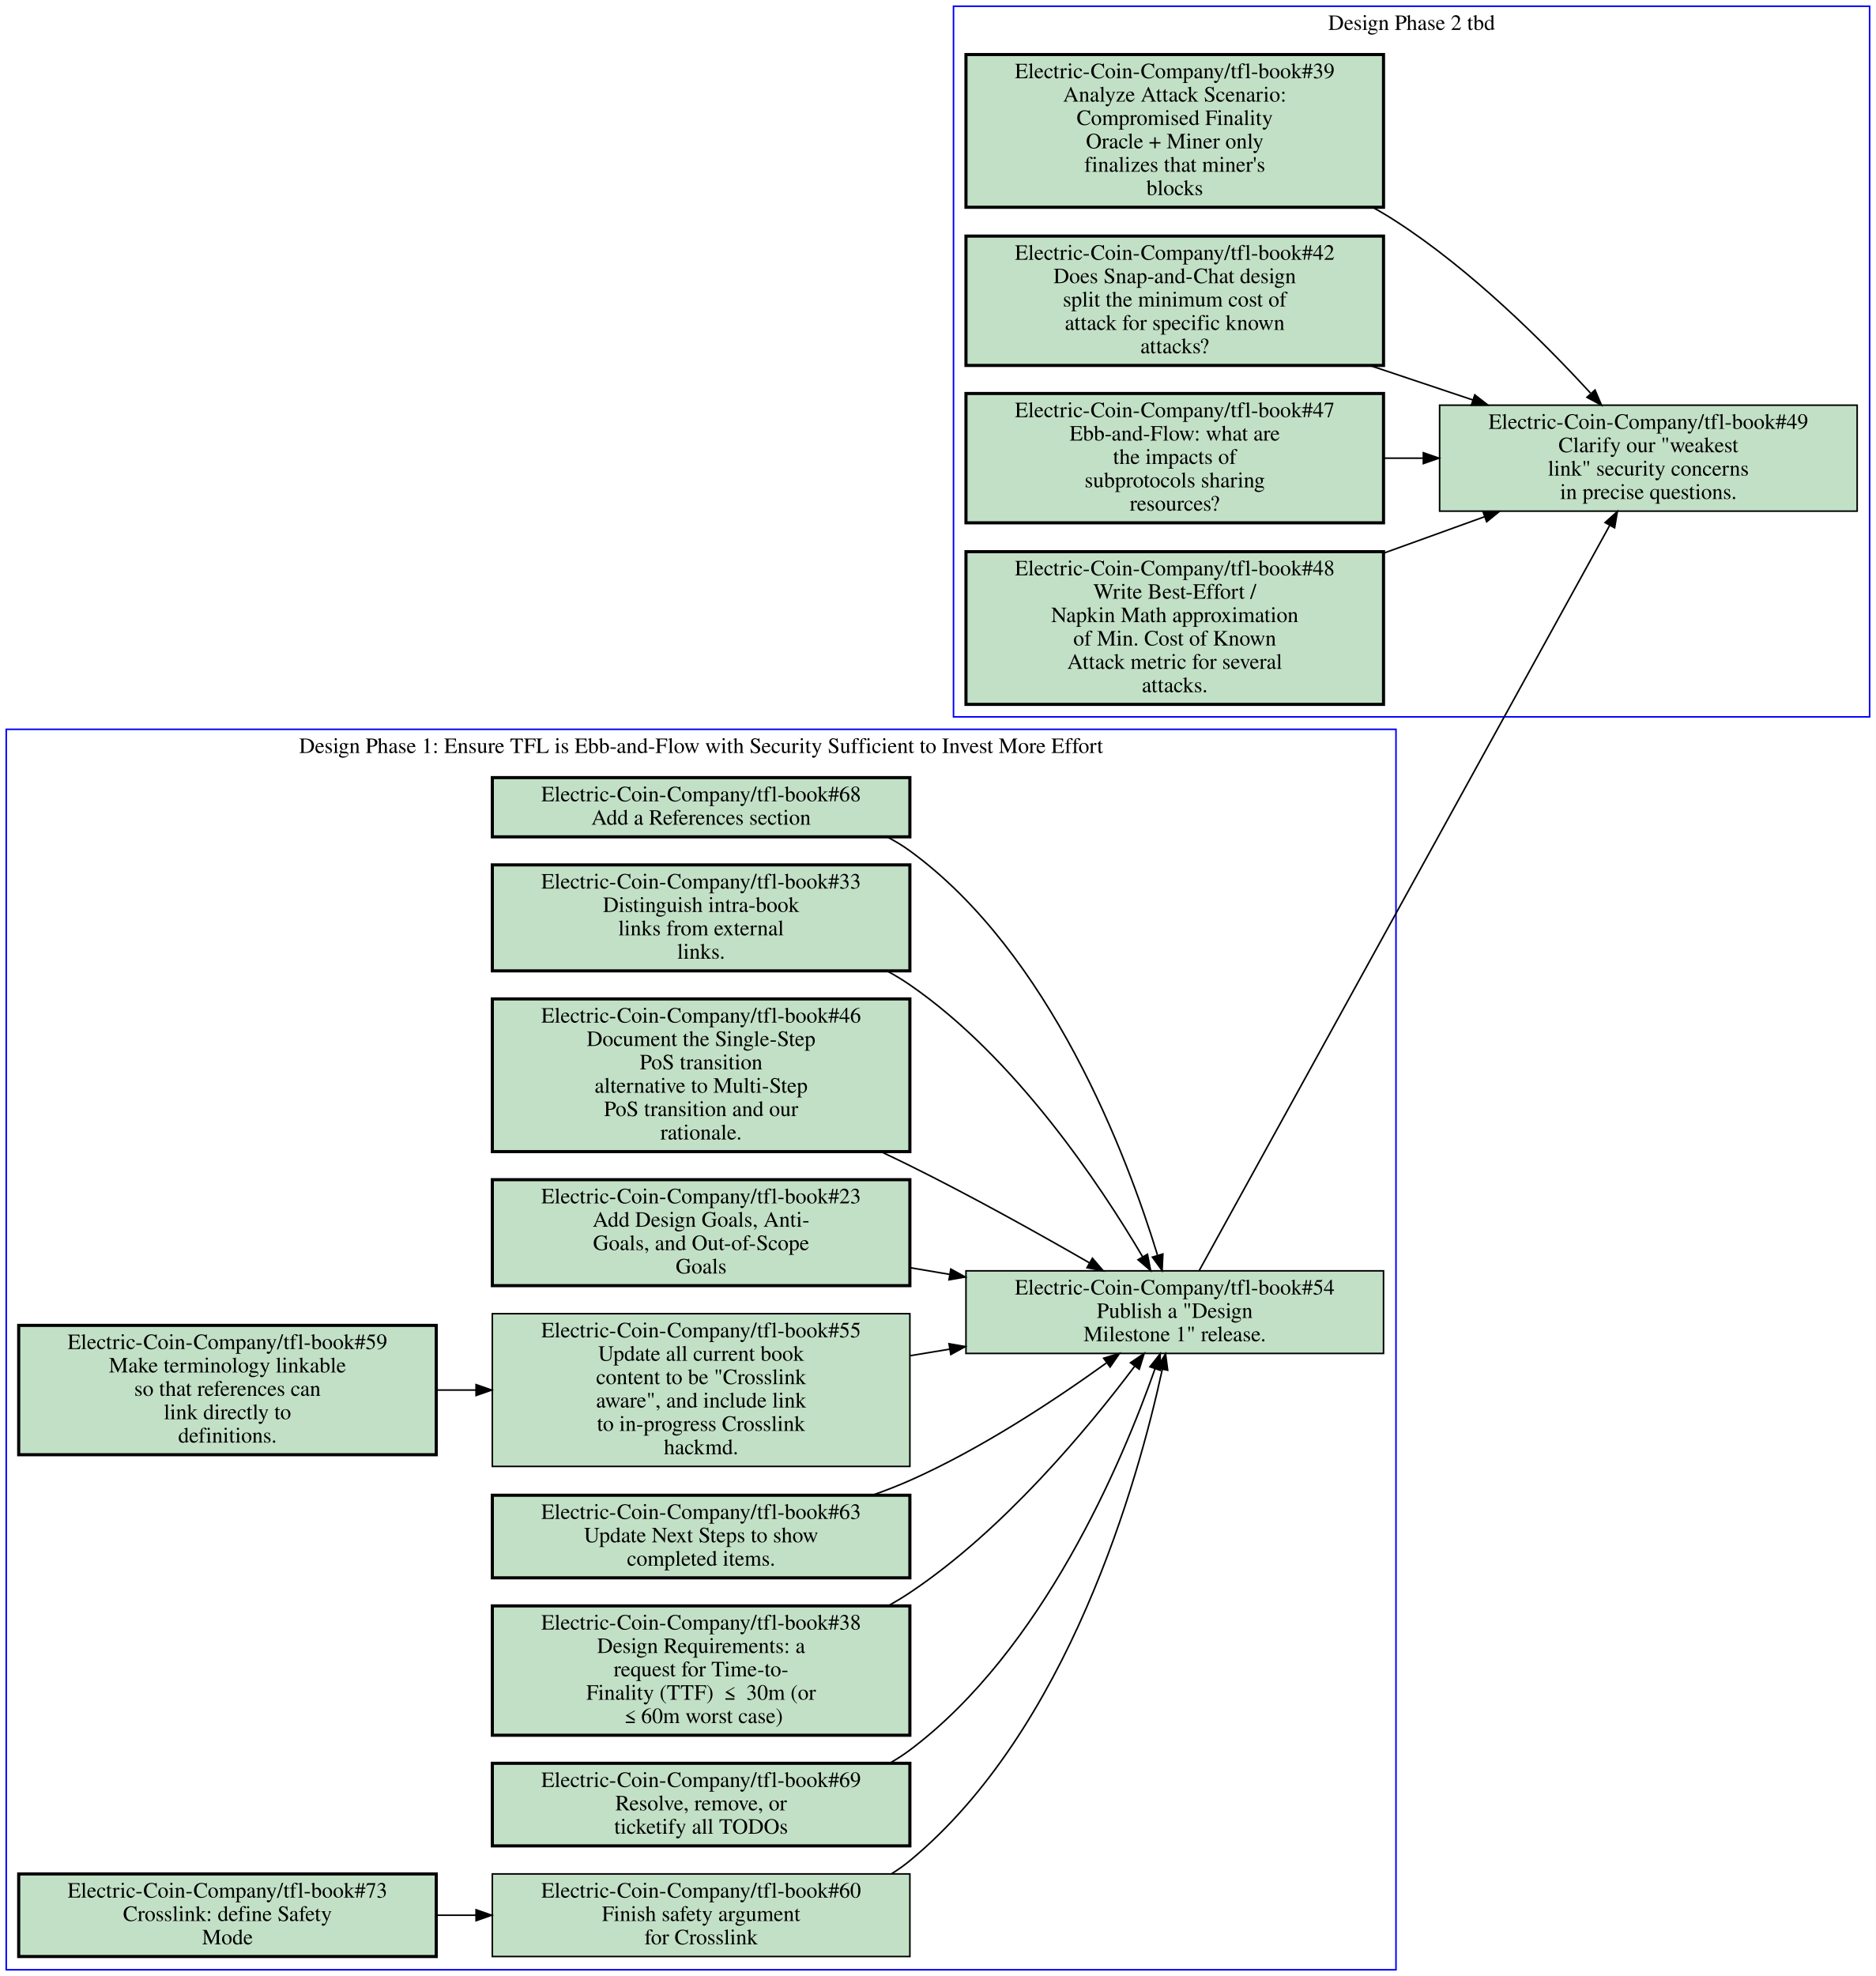
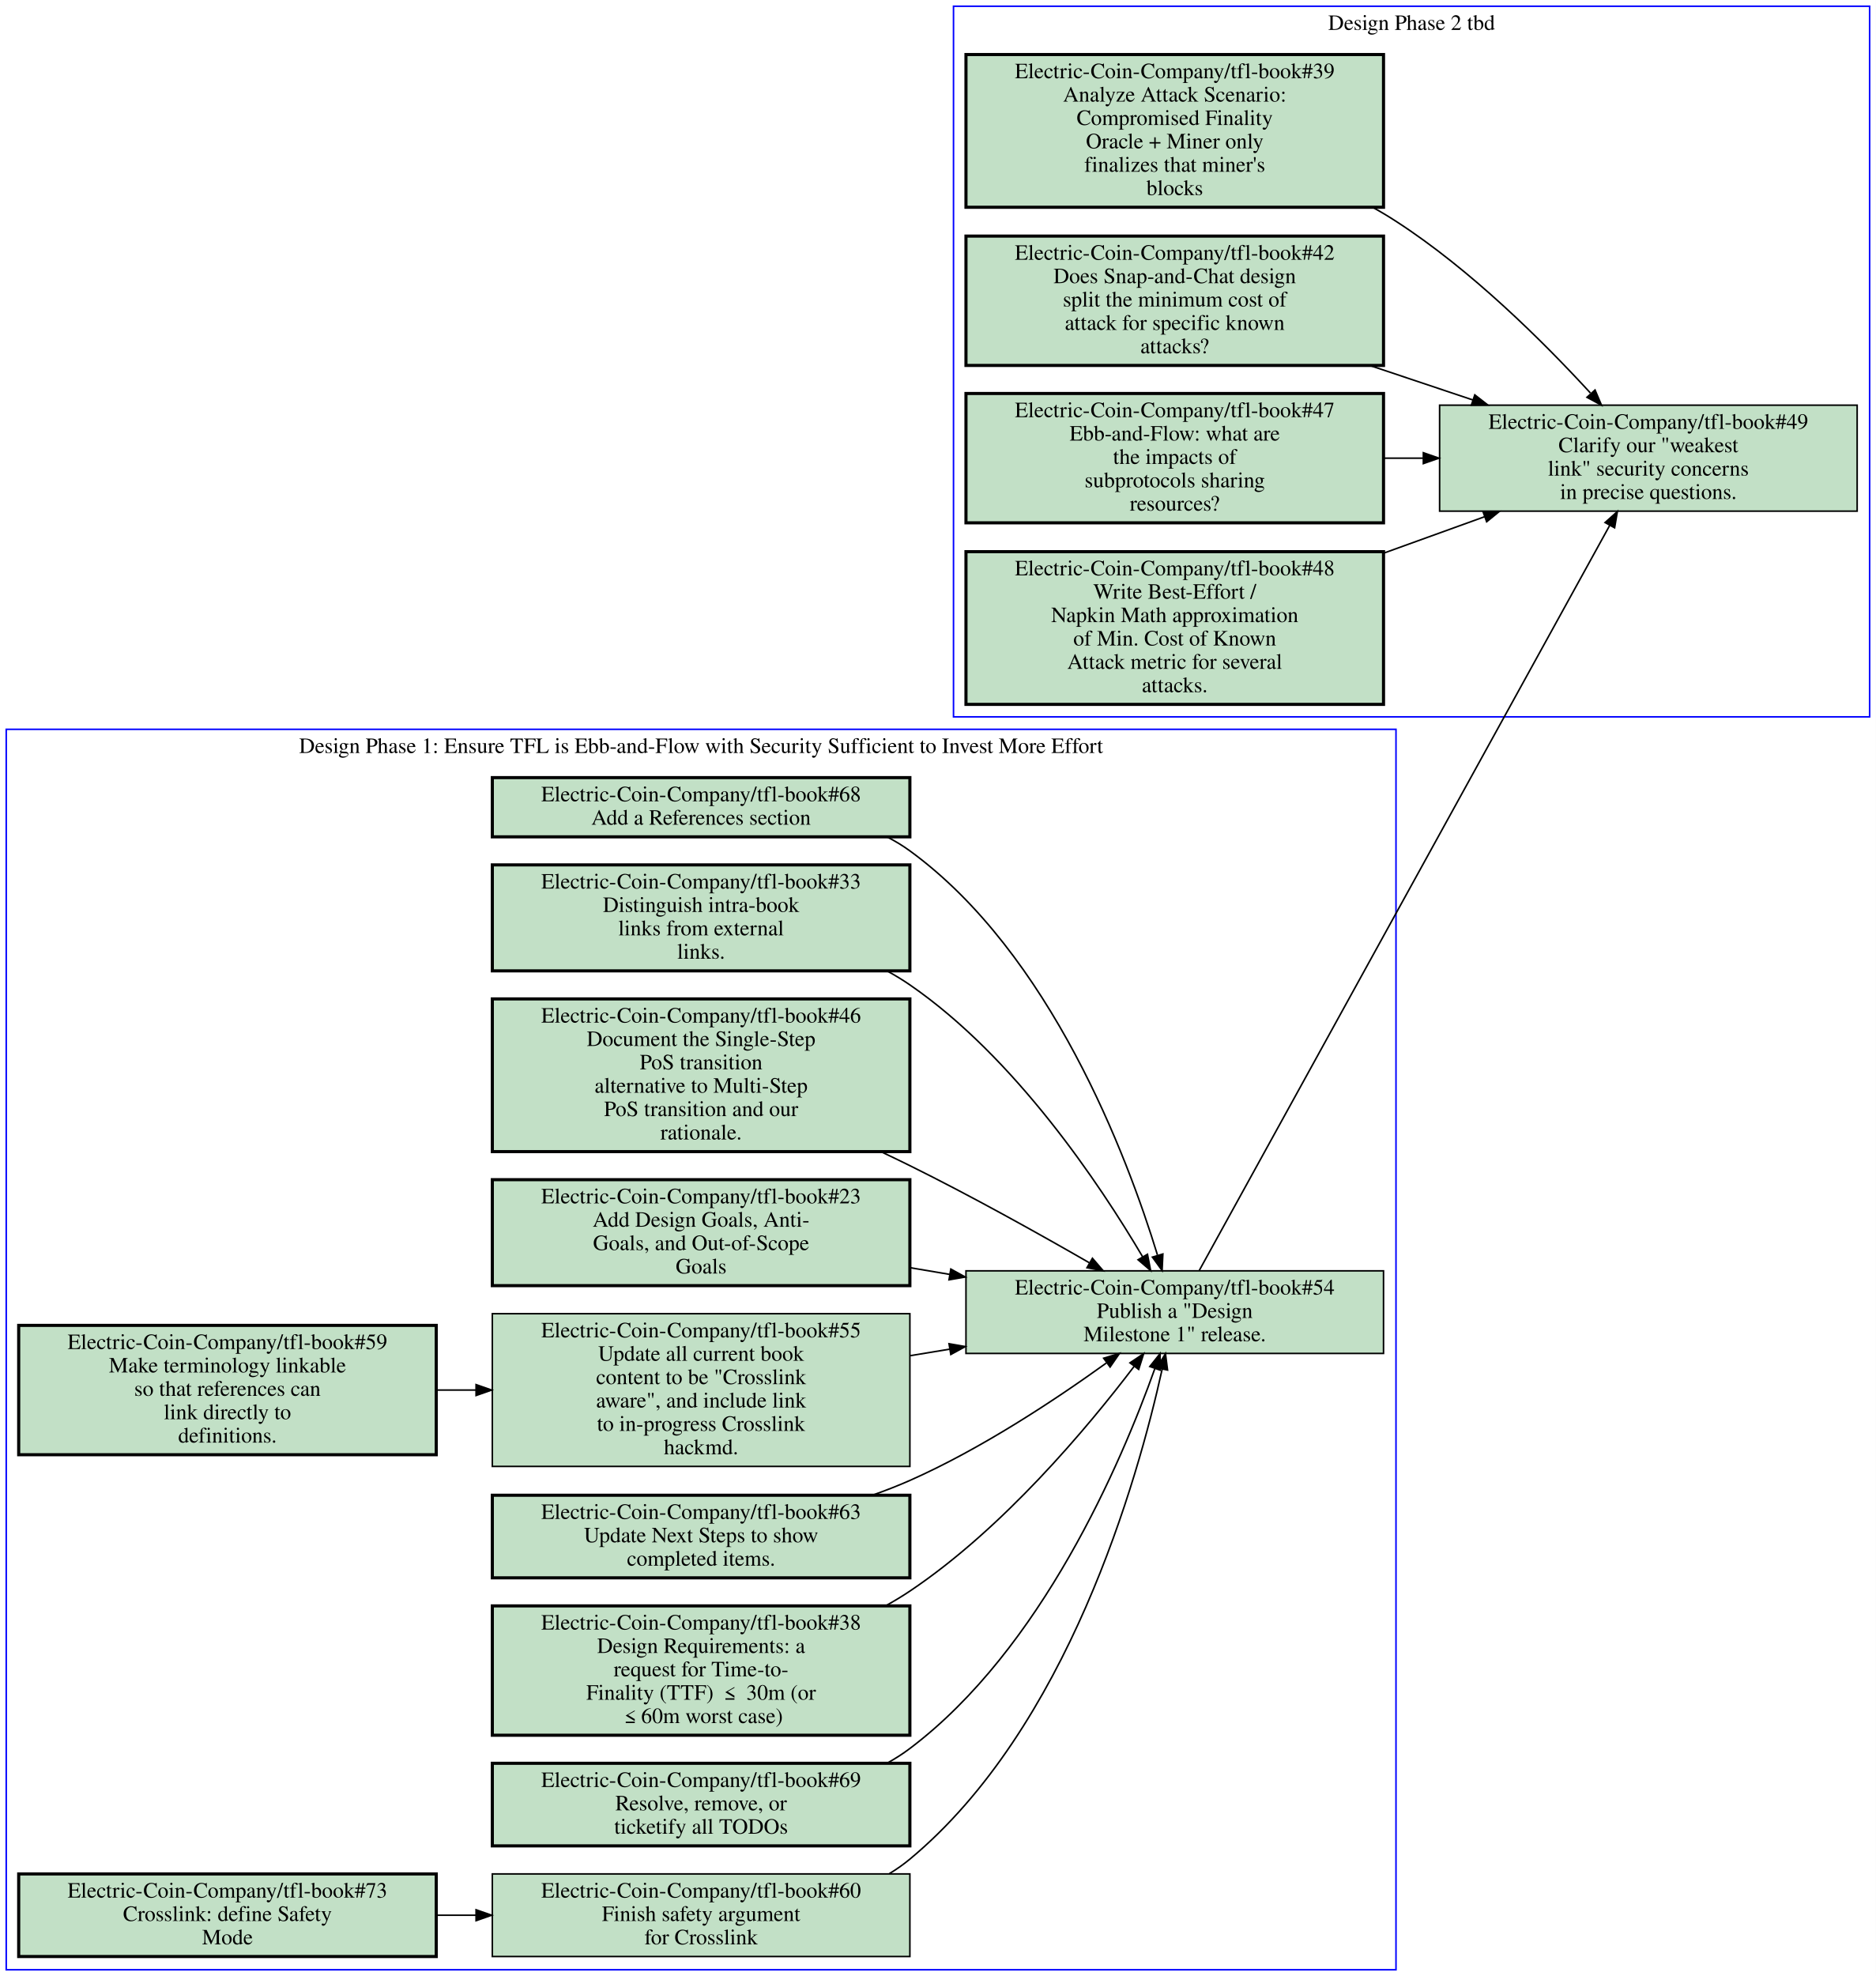
<svg xmlns="http://www.w3.org/2000/svg" xmlns:xlink="http://www.w3.org/1999/xlink" width="1204pt" height="1268pt" viewBox="0.00 0.00 1204.00 1268.00">
  <g id="graph0" class="graph" transform="scale(1 1) rotate(0) translate(4 1264)">
    <polygon fill="white" stroke="transparent" points="-4,4 -4,-1264 1200,-1264 1200,4 -4,4" />
    <g id="clust1" class="cluster">
      <polygon fill="none" stroke="blue" points="0,0 0,-796 892,-796 892,0 0,0" />
      <text text-anchor="middle" x="446" y="-780.8" font-family="Times,serif" font-size="14.00">Design Phase 1: Ensure TFL is Ebb-and-Flow with Security Sufficient to Invest More Effort</text>
    </g>
    <g id="clust2" class="cluster">
      <polygon fill="none" stroke="blue" points="608,-804 608,-1260 1196,-1260 1196,-804 608,-804" />
      <text text-anchor="middle" x="902" y="-1244.8" font-family="Times,serif" font-size="14.00">Design Phase 2 tbd</text>
    </g>
    <g id="node1" class="node open">
      <g id="a_node1">
        <a xlink:href="https://github.com/Electric-Coin-Company/tfl-book/issues/68" xlink:title="Electric-Coin-Company/tfl-book#68&#10;Add a References section" target="_blank">
          <polygon fill="#c2e0c6" stroke="black" stroke-width="2" points="580,-765 312,-765 312,-727 580,-727 580,-765" />
          <text text-anchor="middle" x="446" y="-749.8" font-family="Times,serif" font-size="14.00">Electric-Coin-Company/tfl-book#68</text>
          <text text-anchor="middle" x="446" y="-734.8" font-family="Times,serif" font-size="14.00">Add a References section</text>
        </a>
      </g>
    </g>
    <g id="node2" class="node open">
      <g id="a_node2">
        <a xlink:href="https://github.com/Electric-Coin-Company/tfl-book/issues/54" xlink:title="Electric-Coin-Company/tfl-book#54&#10;Publish a &quot;Design&#10;Milestone 1&quot; release." target="_blank">
          <polygon fill="#c2e0c6" stroke="black" points="884,-448.5 616,-448.5 616,-395.5 884,-395.5 884,-448.5" />
          <text text-anchor="middle" x="750" y="-433.3" font-family="Times,serif" font-size="14.00">Electric-Coin-Company/tfl-book#54</text>
          <text text-anchor="middle" x="750" y="-418.3" font-family="Times,serif" font-size="14.00">Publish a "Design</text>
          <text text-anchor="middle" x="750" y="-403.3" font-family="Times,serif" font-size="14.00">Milestone 1" release.</text>
        </a>
      </g>
    </g>
    <g id="edge1" class="edge">
      <path fill="none" stroke="black" d="M565.44,-726.91C570.54,-724.29 575.42,-721.34 580,-718 670.38,-652.14 719.42,-522.21 738.9,-458.7" />
      <polygon fill="black" stroke="black" points="742.37,-459.31 741.88,-448.73 735.66,-457.31 742.37,-459.31" />
    </g>
    <g id="node14" class="node open">
      <g id="a_node14">
        <a xlink:href="https://github.com/Electric-Coin-Company/tfl-book/issues/49" xlink:title="Electric-Coin-Company/tfl-book#49&#10;Clarify our &quot;weakest&#10;link&quot; security concerns&#10;in precise questions." target="_blank">
          <polygon fill="#c2e0c6" stroke="black" points="1188,-1004 920,-1004 920,-936 1188,-936 1188,-1004" />
          <text text-anchor="middle" x="1054" y="-988.8" font-family="Times,serif" font-size="14.00">Electric-Coin-Company/tfl-book#49</text>
          <text text-anchor="middle" x="1054" y="-973.8" font-family="Times,serif" font-size="14.00">Clarify our "weakest</text>
          <text text-anchor="middle" x="1054" y="-958.8" font-family="Times,serif" font-size="14.00">link" security concerns</text>
          <text text-anchor="middle" x="1054" y="-943.8" font-family="Times,serif" font-size="14.00">in precise questions.</text>
        </a>
      </g>
    </g>
    <g id="edge16" class="edge">
      <path fill="none" stroke="black" d="M765.77,-448.8C814.33,-536.92 969.34,-818.19 1029.1,-926.71" />
      <polygon fill="black" stroke="black" points="1026.2,-928.69 1034.1,-935.75 1032.32,-925.31 1026.2,-928.69" />
    </g>
    <g id="node3" class="node open">
      <g id="a_node3">
        <a xlink:href="https://github.com/Electric-Coin-Company/tfl-book/issues/33" xlink:title="Electric-Coin-Company/tfl-book#33&#10;Distinguish intra-book&#10;links from external&#10;links." target="_blank">
          <polygon fill="#c2e0c6" stroke="black" stroke-width="2" points="580,-709 312,-709 312,-641 580,-641 580,-709" />
          <text text-anchor="middle" x="446" y="-693.8" font-family="Times,serif" font-size="14.00">Electric-Coin-Company/tfl-book#33</text>
          <text text-anchor="middle" x="446" y="-678.8" font-family="Times,serif" font-size="14.00">Distinguish intra-book</text>
          <text text-anchor="middle" x="446" y="-663.8" font-family="Times,serif" font-size="14.00">links from external</text>
          <text text-anchor="middle" x="446" y="-648.8" font-family="Times,serif" font-size="14.00">links.</text>
        </a>
      </g>
    </g>
    <g id="edge2" class="edge">
      <path fill="none" stroke="black" d="M565.55,-640.84C570.56,-638.11 575.4,-635.16 580,-632 647.58,-585.48 701.85,-504.19 729.36,-457.57" />
      <polygon fill="black" stroke="black" points="732.5,-459.13 734.5,-448.73 726.45,-455.62 732.5,-459.13" />
    </g>
    <g id="node4" class="node open">
      <g id="a_node4">
        <a xlink:href="https://github.com/Electric-Coin-Company/tfl-book/issues/46" xlink:title="Electric-Coin-Company/tfl-book#46&#10;Document the Single-Step&#10;PoS transition&#10;alternative to Multi-Step&#10;PoS transition and our&#10;rationale." target="_blank">
          <polygon fill="#c2e0c6" stroke="black" stroke-width="2" points="580,-623 312,-623 312,-525 580,-525 580,-623" />
          <text text-anchor="middle" x="446" y="-607.8" font-family="Times,serif" font-size="14.00">Electric-Coin-Company/tfl-book#46</text>
          <text text-anchor="middle" x="446" y="-592.8" font-family="Times,serif" font-size="14.00">Document the Single-Step</text>
          <text text-anchor="middle" x="446" y="-577.8" font-family="Times,serif" font-size="14.00">PoS transition</text>
          <text text-anchor="middle" x="446" y="-562.8" font-family="Times,serif" font-size="14.00">alternative to Multi-Step</text>
          <text text-anchor="middle" x="446" y="-547.8" font-family="Times,serif" font-size="14.00">PoS transition and our</text>
          <text text-anchor="middle" x="446" y="-532.8" font-family="Times,serif" font-size="14.00">rationale.</text>
        </a>
      </g>
    </g>
    <g id="edge3" class="edge">
      <path fill="none" stroke="black" d="M561.59,-524.87C567.85,-521.93 574.02,-518.96 580,-516 619.2,-496.61 662.26,-472.62 695.1,-453.72" />
      <polygon fill="black" stroke="black" points="697.17,-456.57 704.08,-448.54 693.67,-450.5 697.17,-456.57" />
    </g>
    <g id="node5" class="node open">
      <g id="a_node5">
        <a xlink:href="https://github.com/Electric-Coin-Company/tfl-book/issues/23" xlink:title="Electric-Coin-Company/tfl-book#23&#10;Add Design Goals, Anti-&#10;Goals, and Out-of-Scope&#10;Goals" target="_blank">
          <polygon fill="#c2e0c6" stroke="black" stroke-width="2" points="580,-507 312,-507 312,-439 580,-439 580,-507" />
          <text text-anchor="middle" x="446" y="-491.8" font-family="Times,serif" font-size="14.00">Electric-Coin-Company/tfl-book#23</text>
          <text text-anchor="middle" x="446" y="-476.8" font-family="Times,serif" font-size="14.00">Add Design Goals, Anti-</text>
          <text text-anchor="middle" x="446" y="-461.8" font-family="Times,serif" font-size="14.00">Goals, and Out-of-Scope</text>
          <text text-anchor="middle" x="446" y="-446.8" font-family="Times,serif" font-size="14.00">Goals</text>
        </a>
      </g>
    </g>
    <g id="edge4" class="edge">
      <path fill="none" stroke="black" d="M580.34,-450.48C588.74,-449.06 597.22,-447.63 605.67,-446.2" />
      <polygon fill="black" stroke="black" points="606.28,-449.65 615.56,-444.53 605.12,-442.74 606.28,-449.65" />
    </g>
    <g id="node6" class="node open">
      <g id="a_node6">
        <a xlink:href="https://github.com/Electric-Coin-Company/tfl-book/issues/59" xlink:title="Electric-Coin-Company/tfl-book#59&#10;Make terminology linkable&#10;so that references can&#10;link directly to&#10;definitions." target="_blank">
          <polygon fill="#c2e0c6" stroke="black" stroke-width="2" points="276,-413.5 8,-413.5 8,-330.5 276,-330.5 276,-413.5" />
          <text text-anchor="middle" x="142" y="-398.3" font-family="Times,serif" font-size="14.00">Electric-Coin-Company/tfl-book#59</text>
          <text text-anchor="middle" x="142" y="-383.3" font-family="Times,serif" font-size="14.00">Make terminology linkable</text>
          <text text-anchor="middle" x="142" y="-368.3" font-family="Times,serif" font-size="14.00">so that references can</text>
          <text text-anchor="middle" x="142" y="-353.3" font-family="Times,serif" font-size="14.00">link directly to</text>
          <text text-anchor="middle" x="142" y="-338.3" font-family="Times,serif" font-size="14.00">definitions.</text>
        </a>
      </g>
    </g>
    <g id="node7" class="node open">
      <g id="a_node7">
        <a xlink:href="https://github.com/Electric-Coin-Company/tfl-book/issues/55" xlink:title="Electric-Coin-Company/tfl-book#55&#10;Update all current book&#10;content to be &quot;Crosslink&#10;aware&quot;, and include link&#10;to in-progress Crosslink&#10;hackmd." target="_blank">
          <polygon fill="#c2e0c6" stroke="black" points="580,-421 312,-421 312,-323 580,-323 580,-421" />
          <text text-anchor="middle" x="446" y="-405.8" font-family="Times,serif" font-size="14.00">Electric-Coin-Company/tfl-book#55</text>
          <text text-anchor="middle" x="446" y="-390.8" font-family="Times,serif" font-size="14.00">Update all current book</text>
          <text text-anchor="middle" x="446" y="-375.8" font-family="Times,serif" font-size="14.00">content to be "Crosslink</text>
          <text text-anchor="middle" x="446" y="-360.8" font-family="Times,serif" font-size="14.00">aware", and include link</text>
          <text text-anchor="middle" x="446" y="-345.8" font-family="Times,serif" font-size="14.00">to in-progress Crosslink</text>
          <text text-anchor="middle" x="446" y="-330.8" font-family="Times,serif" font-size="14.00">hackmd.</text>
        </a>
      </g>
    </g>
    <g id="edge5" class="edge">
      <path fill="none" stroke="black" d="M276.34,-372C284.65,-372 293.04,-372 301.39,-372" />
      <polygon fill="black" stroke="black" points="301.56,-375.5 311.56,-372 301.56,-368.5 301.56,-375.5" />
    </g>
    <g id="edge6" class="edge">
      <path fill="none" stroke="black" d="M580.34,-394.08C588.74,-395.47 597.22,-396.87 605.67,-398.27" />
      <polygon fill="black" stroke="black" points="605.12,-401.73 615.56,-399.91 606.27,-394.82 605.12,-401.73" />
    </g>
    <g id="node8" class="node open">
      <g id="a_node8">
        <a xlink:href="https://github.com/Electric-Coin-Company/tfl-book/issues/63" xlink:title="Electric-Coin-Company/tfl-book#63&#10;Update Next Steps to show&#10;completed items." target="_blank">
          <polygon fill="#c2e0c6" stroke="black" stroke-width="2" points="580,-304.5 312,-304.5 312,-251.5 580,-251.5 580,-304.5" />
          <text text-anchor="middle" x="446" y="-289.3" font-family="Times,serif" font-size="14.00">Electric-Coin-Company/tfl-book#63</text>
          <text text-anchor="middle" x="446" y="-274.3" font-family="Times,serif" font-size="14.00">Update Next Steps to show</text>
          <text text-anchor="middle" x="446" y="-259.3" font-family="Times,serif" font-size="14.00">completed items.</text>
        </a>
      </g>
    </g>
    <g id="edge7" class="edge">
      <path fill="none" stroke="black" d="M556.1,-304.59C564.29,-307.48 572.34,-310.61 580,-314 625.6,-334.17 673.07,-365.57 706.04,-389.32" />
      <polygon fill="black" stroke="black" points="704.38,-392.44 714.52,-395.5 708.5,-386.78 704.38,-392.44" />
    </g>
    <g id="node9" class="node open">
      <g id="a_node9">
        <a xlink:href="https://github.com/Electric-Coin-Company/tfl-book/issues/38" xlink:title="Electric-Coin-Company/tfl-book#38&#10;Design Requirements: a&#10;request for Time-to-&#10;Finality (TTF) ≤ 30m (or&#10;≤60m worst case)" target="_blank">
          <polygon fill="#c2e0c6" stroke="black" stroke-width="2" points="580,-233.5 312,-233.5 312,-150.5 580,-150.5 580,-233.5" />
          <text text-anchor="middle" x="446" y="-218.3" font-family="Times,serif" font-size="14.00">Electric-Coin-Company/tfl-book#38</text>
          <text text-anchor="middle" x="446" y="-203.3" font-family="Times,serif" font-size="14.00">Design Requirements: a</text>
          <text text-anchor="middle" x="446" y="-188.3" font-family="Times,serif" font-size="14.00">request for Time-to-</text>
          <text text-anchor="middle" x="446" y="-173.3" font-family="Times,serif" font-size="14.00">Finality (TTF) ≤ 30m (or</text>
          <text text-anchor="middle" x="446" y="-158.3" font-family="Times,serif" font-size="14.00">≤60m worst case)</text>
        </a>
      </g>
    </g>
    <g id="edge8" class="edge">
-       <path fill="none" stroke="black" d="M566.24,-233.59C570.98,-236.26 575.59,-239.06 580,-242 640.09,-282.08 694.3,-347.39 724.33,-387.35" />
-       <polygon fill="black" stroke="black" points="721.59,-389.54 730.37,-395.47 727.21,-385.36 721.59,-389.54" />
+       <path fill="none" stroke="black" d="M564.56,-233.6C569.89,-236.57 575.07,-239.7 580,-243 639.67,-282.97 693.83,-347.59 723.99,-387.28" />
+       <polygon fill="black" stroke="black" points="721.26,-389.47 730.06,-395.36 726.85,-385.26 721.26,-389.47" />
    </g>
    <g id="node10" class="node open">
      <g id="a_node10">
        <a xlink:href="https://github.com/Electric-Coin-Company/tfl-book/issues/69" xlink:title="Electric-Coin-Company/tfl-book#69&#10;Resolve, remove, or&#10;ticketify all TODOs" target="_blank">
          <polygon fill="#c2e0c6" stroke="black" stroke-width="2" points="580,-132.5 312,-132.5 312,-79.5 580,-79.5 580,-132.5" />
          <text text-anchor="middle" x="446" y="-117.3" font-family="Times,serif" font-size="14.00">Electric-Coin-Company/tfl-book#69</text>
          <text text-anchor="middle" x="446" y="-102.3" font-family="Times,serif" font-size="14.00">Resolve, remove, or</text>
          <text text-anchor="middle" x="446" y="-87.3" font-family="Times,serif" font-size="14.00">ticketify all TODOs</text>
        </a>
      </g>
    </g>
    <g id="edge9" class="edge">
-       <path fill="none" stroke="black" d="M567,-132.55C571.54,-135.11 575.89,-137.92 580,-141 665.21,-204.89 716.14,-325.47 737.38,-385.76" />
-       <polygon fill="black" stroke="black" points="734.08,-386.94 740.65,-395.25 740.7,-384.66 734.08,-386.94" />
+       <path fill="none" stroke="black" d="M565.42,-132.59C570.52,-135.42 575.42,-138.54 580,-142 664.64,-205.82 715.71,-325.48 737.16,-385.58" />
+       <polygon fill="black" stroke="black" points="733.99,-387.11 740.59,-395.39 740.59,-384.8 733.99,-387.11" />
    </g>
    <g id="node11" class="node open">
      <g id="a_node11">
        <a xlink:href="https://github.com/Electric-Coin-Company/tfl-book/issues/73" xlink:title="Electric-Coin-Company/tfl-book#73&#10;Crosslink: define Safety&#10;Mode" target="_blank">
          <polygon fill="#c2e0c6" stroke="black" stroke-width="2" points="276,-61.5 8,-61.5 8,-8.5 276,-8.5 276,-61.5" />
          <text text-anchor="middle" x="142" y="-46.3" font-family="Times,serif" font-size="14.00">Electric-Coin-Company/tfl-book#73</text>
          <text text-anchor="middle" x="142" y="-31.3" font-family="Times,serif" font-size="14.00">Crosslink: define Safety</text>
          <text text-anchor="middle" x="142" y="-16.3" font-family="Times,serif" font-size="14.00">Mode</text>
        </a>
      </g>
    </g>
    <g id="node12" class="node open">
      <g id="a_node12">
        <a xlink:href="https://github.com/Electric-Coin-Company/tfl-book/issues/60" xlink:title="Electric-Coin-Company/tfl-book#60&#10;Finish safety argument&#10;for Crosslink" target="_blank">
          <polygon fill="#c2e0c6" stroke="black" points="580,-61.5 312,-61.5 312,-8.5 580,-8.5 580,-61.5" />
          <text text-anchor="middle" x="446" y="-46.3" font-family="Times,serif" font-size="14.00">Electric-Coin-Company/tfl-book#60</text>
          <text text-anchor="middle" x="446" y="-31.3" font-family="Times,serif" font-size="14.00">Finish safety argument</text>
          <text text-anchor="middle" x="446" y="-16.3" font-family="Times,serif" font-size="14.00">for Crosslink</text>
        </a>
      </g>
    </g>
    <g id="edge10" class="edge">
      <path fill="none" stroke="black" d="M276.34,-35C284.65,-35 293.04,-35 301.39,-35" />
      <polygon fill="black" stroke="black" points="301.56,-38.5 311.56,-35 301.56,-31.5 301.56,-38.5" />
    </g>
    <g id="edge11" class="edge">
-       <path fill="none" stroke="black" d="M568.3,-61.64C572.4,-64.18 576.32,-66.96 580,-70 681.64,-153.93 726.37,-313.42 742.01,-385.28" />
-       <polygon fill="black" stroke="black" points="738.62,-386.17 744.11,-395.23 745.47,-384.72 738.62,-386.17" />
+       <path fill="none" stroke="black" d="M566.77,-61.63C571.42,-64.45 575.86,-67.56 580,-71 681.15,-155.03 726.14,-313.9 741.93,-385.45" />
+       <polygon fill="black" stroke="black" points="738.53,-386.3 744.05,-395.35 745.38,-384.84 738.53,-386.3" />
    </g>
    <g id="node13" class="node open">
      <g id="a_node13">
        <a xlink:href="https://github.com/Electric-Coin-Company/tfl-book/issues/39" xlink:title="Electric-Coin-Company/tfl-book#39&#10;Analyze Attack Scenario:&#10;Compromised Finality&#10;Oracle + Miner only&#10;finalizes that miner's&#10;blocks" target="_blank">
          <polygon fill="#c2e0c6" stroke="black" stroke-width="2" points="884,-1229 616,-1229 616,-1131 884,-1131 884,-1229" />
          <text text-anchor="middle" x="750" y="-1213.8" font-family="Times,serif" font-size="14.00">Electric-Coin-Company/tfl-book#39</text>
          <text text-anchor="middle" x="750" y="-1198.8" font-family="Times,serif" font-size="14.00">Analyze Attack Scenario:</text>
          <text text-anchor="middle" x="750" y="-1183.8" font-family="Times,serif" font-size="14.00">Compromised Finality</text>
          <text text-anchor="middle" x="750" y="-1168.8" font-family="Times,serif" font-size="14.00">Oracle + Miner only</text>
          <text text-anchor="middle" x="750" y="-1153.8" font-family="Times,serif" font-size="14.00">finalizes that miner's</text>
          <text text-anchor="middle" x="750" y="-1138.8" font-family="Times,serif" font-size="14.00">blocks</text>
        </a>
      </g>
    </g>
    <g id="edge12" class="edge">
      <path fill="none" stroke="black" d="M877.15,-1130.9C882.25,-1128.1 887.22,-1125.1 892,-1122 939.83,-1091.1 986.21,-1045.1 1016.8,-1011.8" />
      <polygon fill="black" stroke="black" points="1019.76,-1013.75 1023.9,-1004 1014.58,-1009.04 1019.76,-1013.75" />
    </g>
    <g id="node15" class="node open">
      <g id="a_node15">
        <a xlink:href="https://github.com/Electric-Coin-Company/tfl-book/issues/42" xlink:title="Electric-Coin-Company/tfl-book#42&#10;Does Snap-and-Chat design&#10;split the minimum cost of&#10;attack for specific known&#10;attacks?" target="_blank">
          <polygon fill="#c2e0c6" stroke="black" stroke-width="2" points="884,-1112.5 616,-1112.5 616,-1029.5 884,-1029.5 884,-1112.5" />
          <text text-anchor="middle" x="750" y="-1097.3" font-family="Times,serif" font-size="14.00">Electric-Coin-Company/tfl-book#42</text>
          <text text-anchor="middle" x="750" y="-1082.3" font-family="Times,serif" font-size="14.00">Does Snap-and-Chat design</text>
          <text text-anchor="middle" x="750" y="-1067.3" font-family="Times,serif" font-size="14.00">split the minimum cost of</text>
          <text text-anchor="middle" x="750" y="-1052.3" font-family="Times,serif" font-size="14.00">attack for specific known</text>
          <text text-anchor="middle" x="750" y="-1037.3" font-family="Times,serif" font-size="14.00">attacks?</text>
        </a>
      </g>
    </g>
    <g id="edge13" class="edge">
      <path fill="none" stroke="black" d="M875.14,-1029.5C897.11,-1022.1 919.86,-1014.5 941.45,-1007.3" />
      <polygon fill="black" stroke="black" points="942.59,-1010.61 950.95,-1004.1 940.36,-1003.98 942.59,-1010.61" />
    </g>
    <g id="node16" class="node open">
      <g id="a_node16">
        <a xlink:href="https://github.com/Electric-Coin-Company/tfl-book/issues/47" xlink:title="Electric-Coin-Company/tfl-book#47&#10;Ebb-and-Flow: what are&#10;the impacts of&#10;subprotocols sharing&#10;resources?" target="_blank">
          <polygon fill="#c2e0c6" stroke="black" stroke-width="2" points="884,-1011.5 616,-1011.5 616,-928.5 884,-928.5 884,-1011.5" />
          <text text-anchor="middle" x="750" y="-996.3" font-family="Times,serif" font-size="14.00">Electric-Coin-Company/tfl-book#47</text>
          <text text-anchor="middle" x="750" y="-981.3" font-family="Times,serif" font-size="14.00">Ebb-and-Flow: what are</text>
          <text text-anchor="middle" x="750" y="-966.3" font-family="Times,serif" font-size="14.00">the impacts of</text>
          <text text-anchor="middle" x="750" y="-951.3" font-family="Times,serif" font-size="14.00">subprotocols sharing</text>
          <text text-anchor="middle" x="750" y="-936.3" font-family="Times,serif" font-size="14.00">resources?</text>
        </a>
      </g>
    </g>
    <g id="edge14" class="edge">
      <path fill="none" stroke="black" d="M884.34,-970C892.65,-970 901.04,-970 909.39,-970" />
      <polygon fill="black" stroke="black" points="909.56,-973.5 919.56,-970 909.56,-966.5 909.56,-973.5" />
    </g>
    <g id="node17" class="node open">
      <g id="a_node17">
        <a xlink:href="https://github.com/Electric-Coin-Company/tfl-book/issues/48" xlink:title="Electric-Coin-Company/tfl-book#48&#10;Write Best-Effort /&#10;Napkin Math approximation&#10;of Min. Cost of Known&#10;Attack metric for several&#10;attacks." target="_blank">
          <polygon fill="#c2e0c6" stroke="black" stroke-width="2" points="884,-910 616,-910 616,-812 884,-812 884,-910" />
          <text text-anchor="middle" x="750" y="-894.8" font-family="Times,serif" font-size="14.00">Electric-Coin-Company/tfl-book#48</text>
          <text text-anchor="middle" x="750" y="-879.8" font-family="Times,serif" font-size="14.00">Write Best-Effort /</text>
          <text text-anchor="middle" x="750" y="-864.8" font-family="Times,serif" font-size="14.00">Napkin Math approximation</text>
          <text text-anchor="middle" x="750" y="-849.8" font-family="Times,serif" font-size="14.00">of Min. Cost of Known</text>
          <text text-anchor="middle" x="750" y="-834.8" font-family="Times,serif" font-size="14.00">Attack metric for several</text>
          <text text-anchor="middle" x="750" y="-819.8" font-family="Times,serif" font-size="14.00">attacks.</text>
        </a>
      </g>
    </g>
    <g id="edge15" class="edge">
      <path fill="none" stroke="black" d="M884.34,-909.13C905.99,-916.94 928.13,-924.93 948.95,-932.45" />
      <polygon fill="black" stroke="black" points="947.83,-935.77 958.42,-935.86 950.2,-929.18 947.83,-935.77" />
    </g>
  </g>
</svg>
